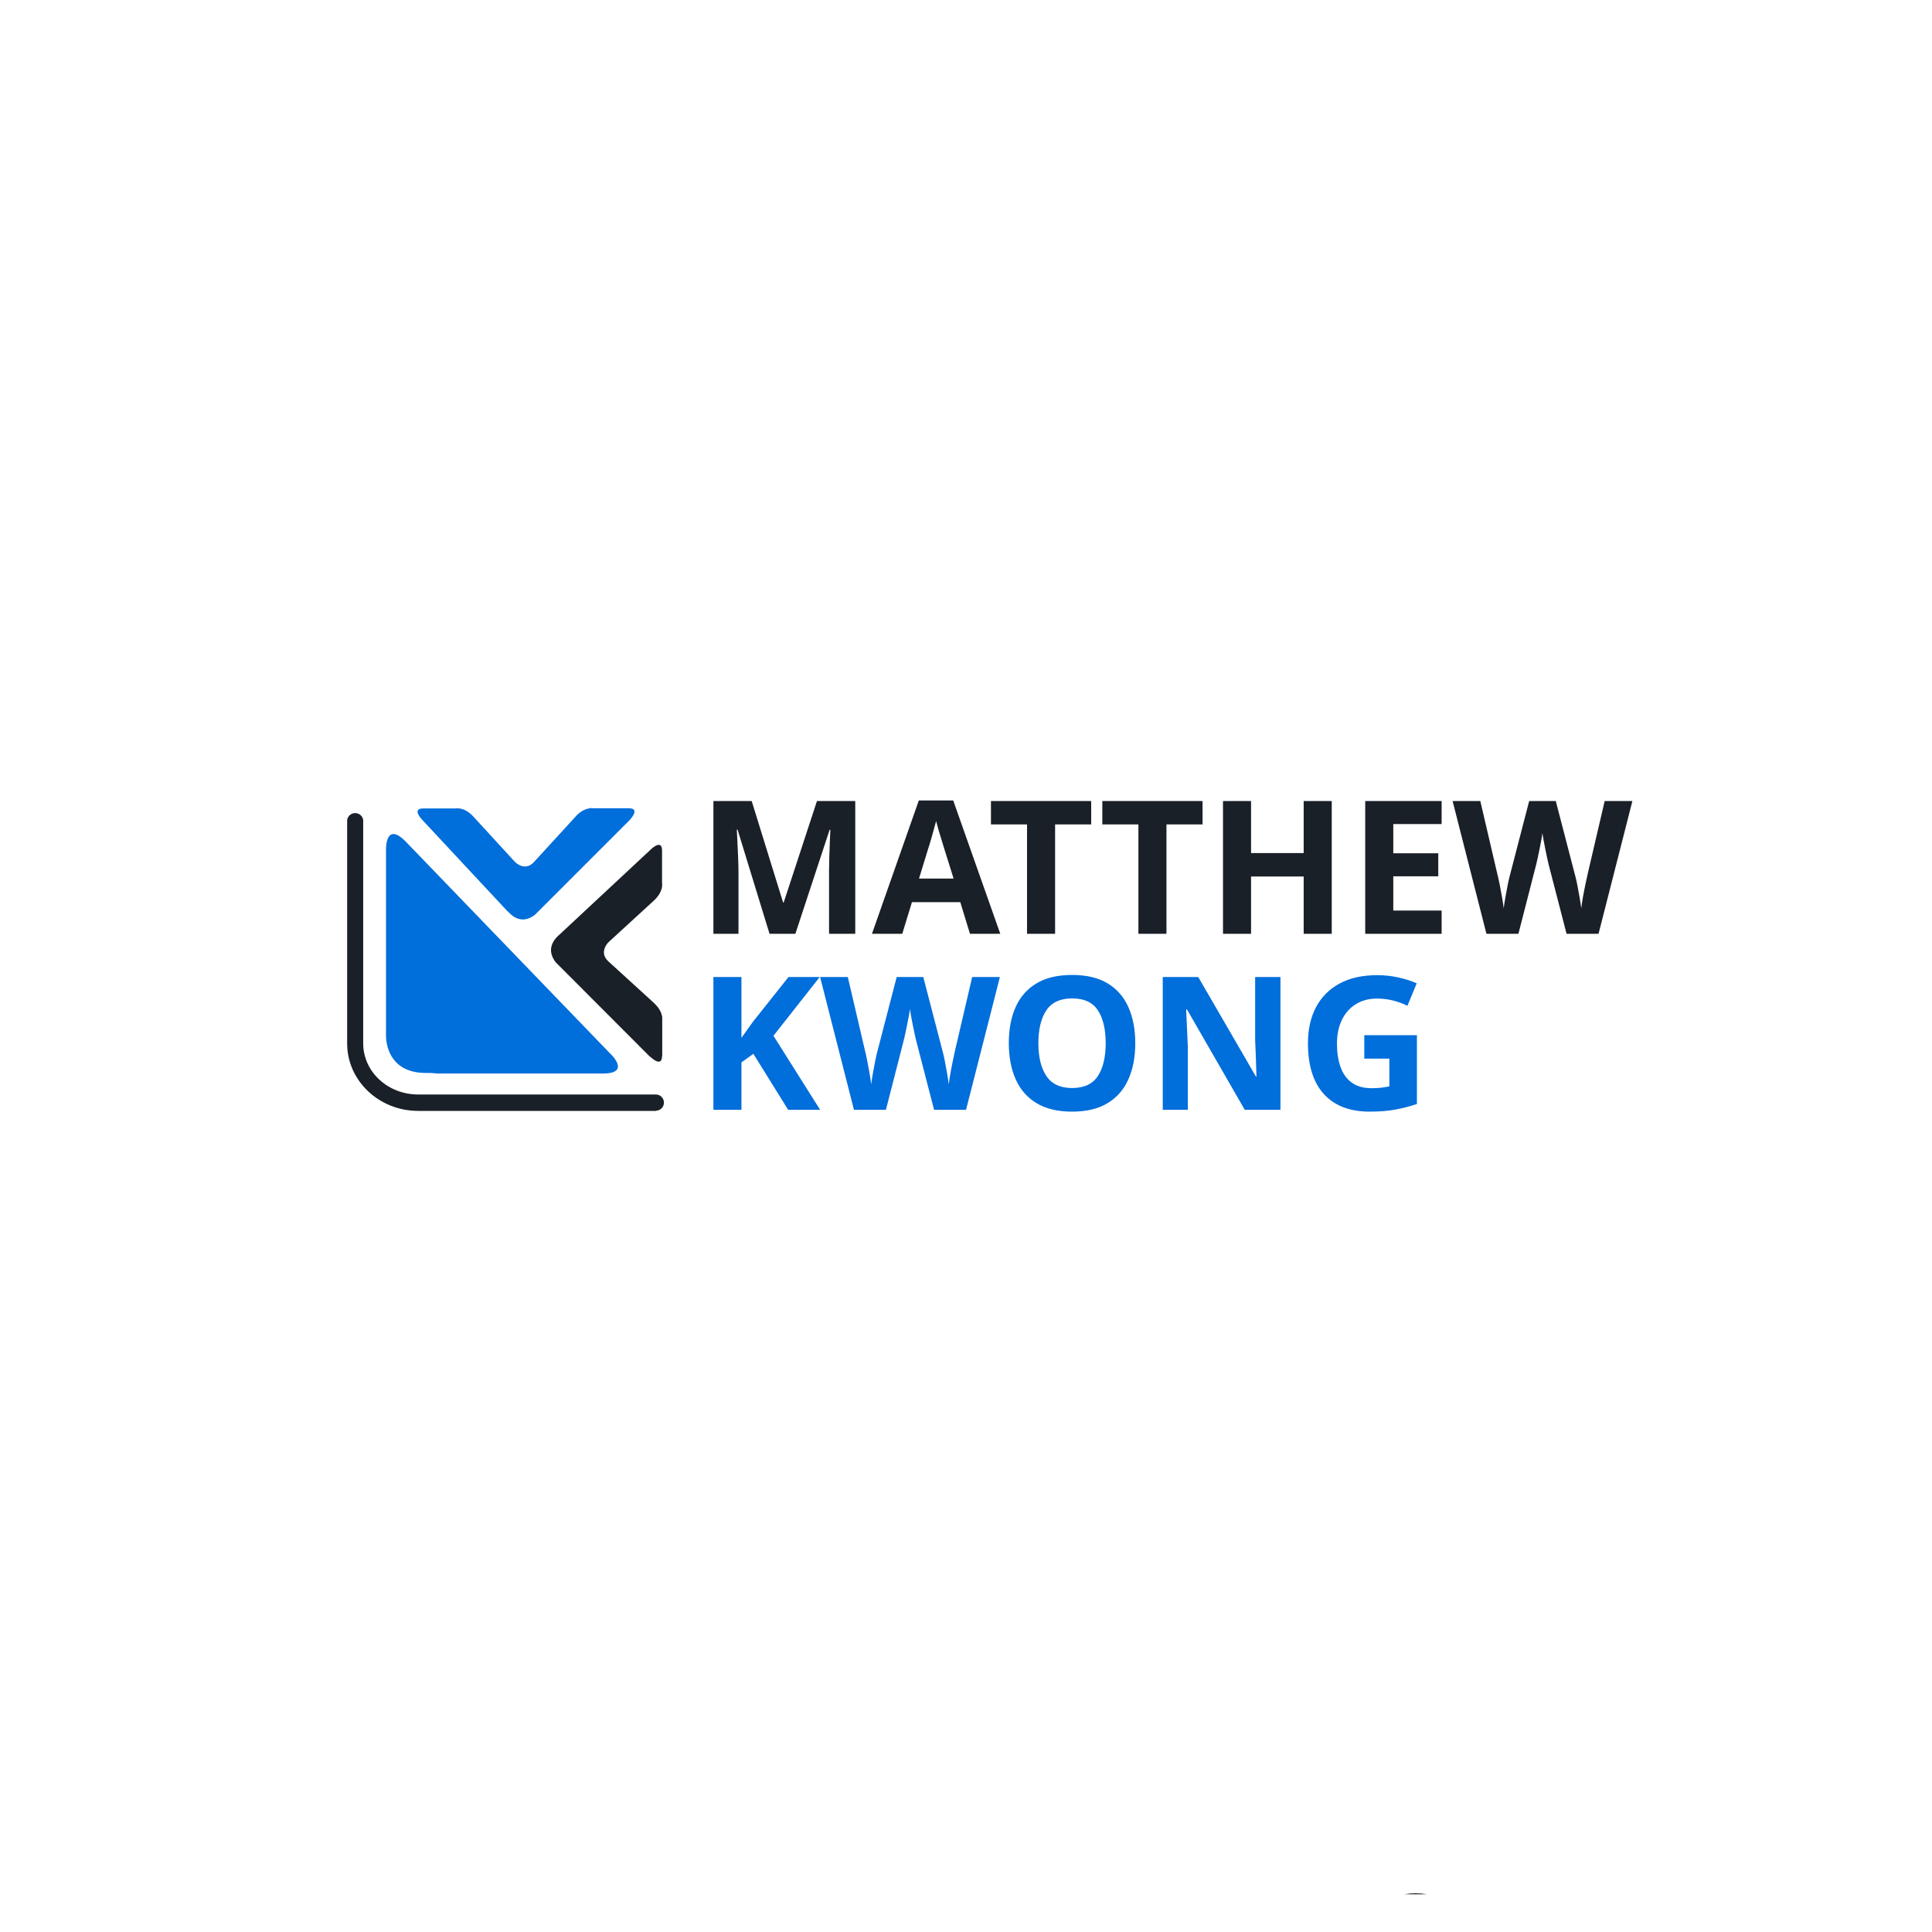
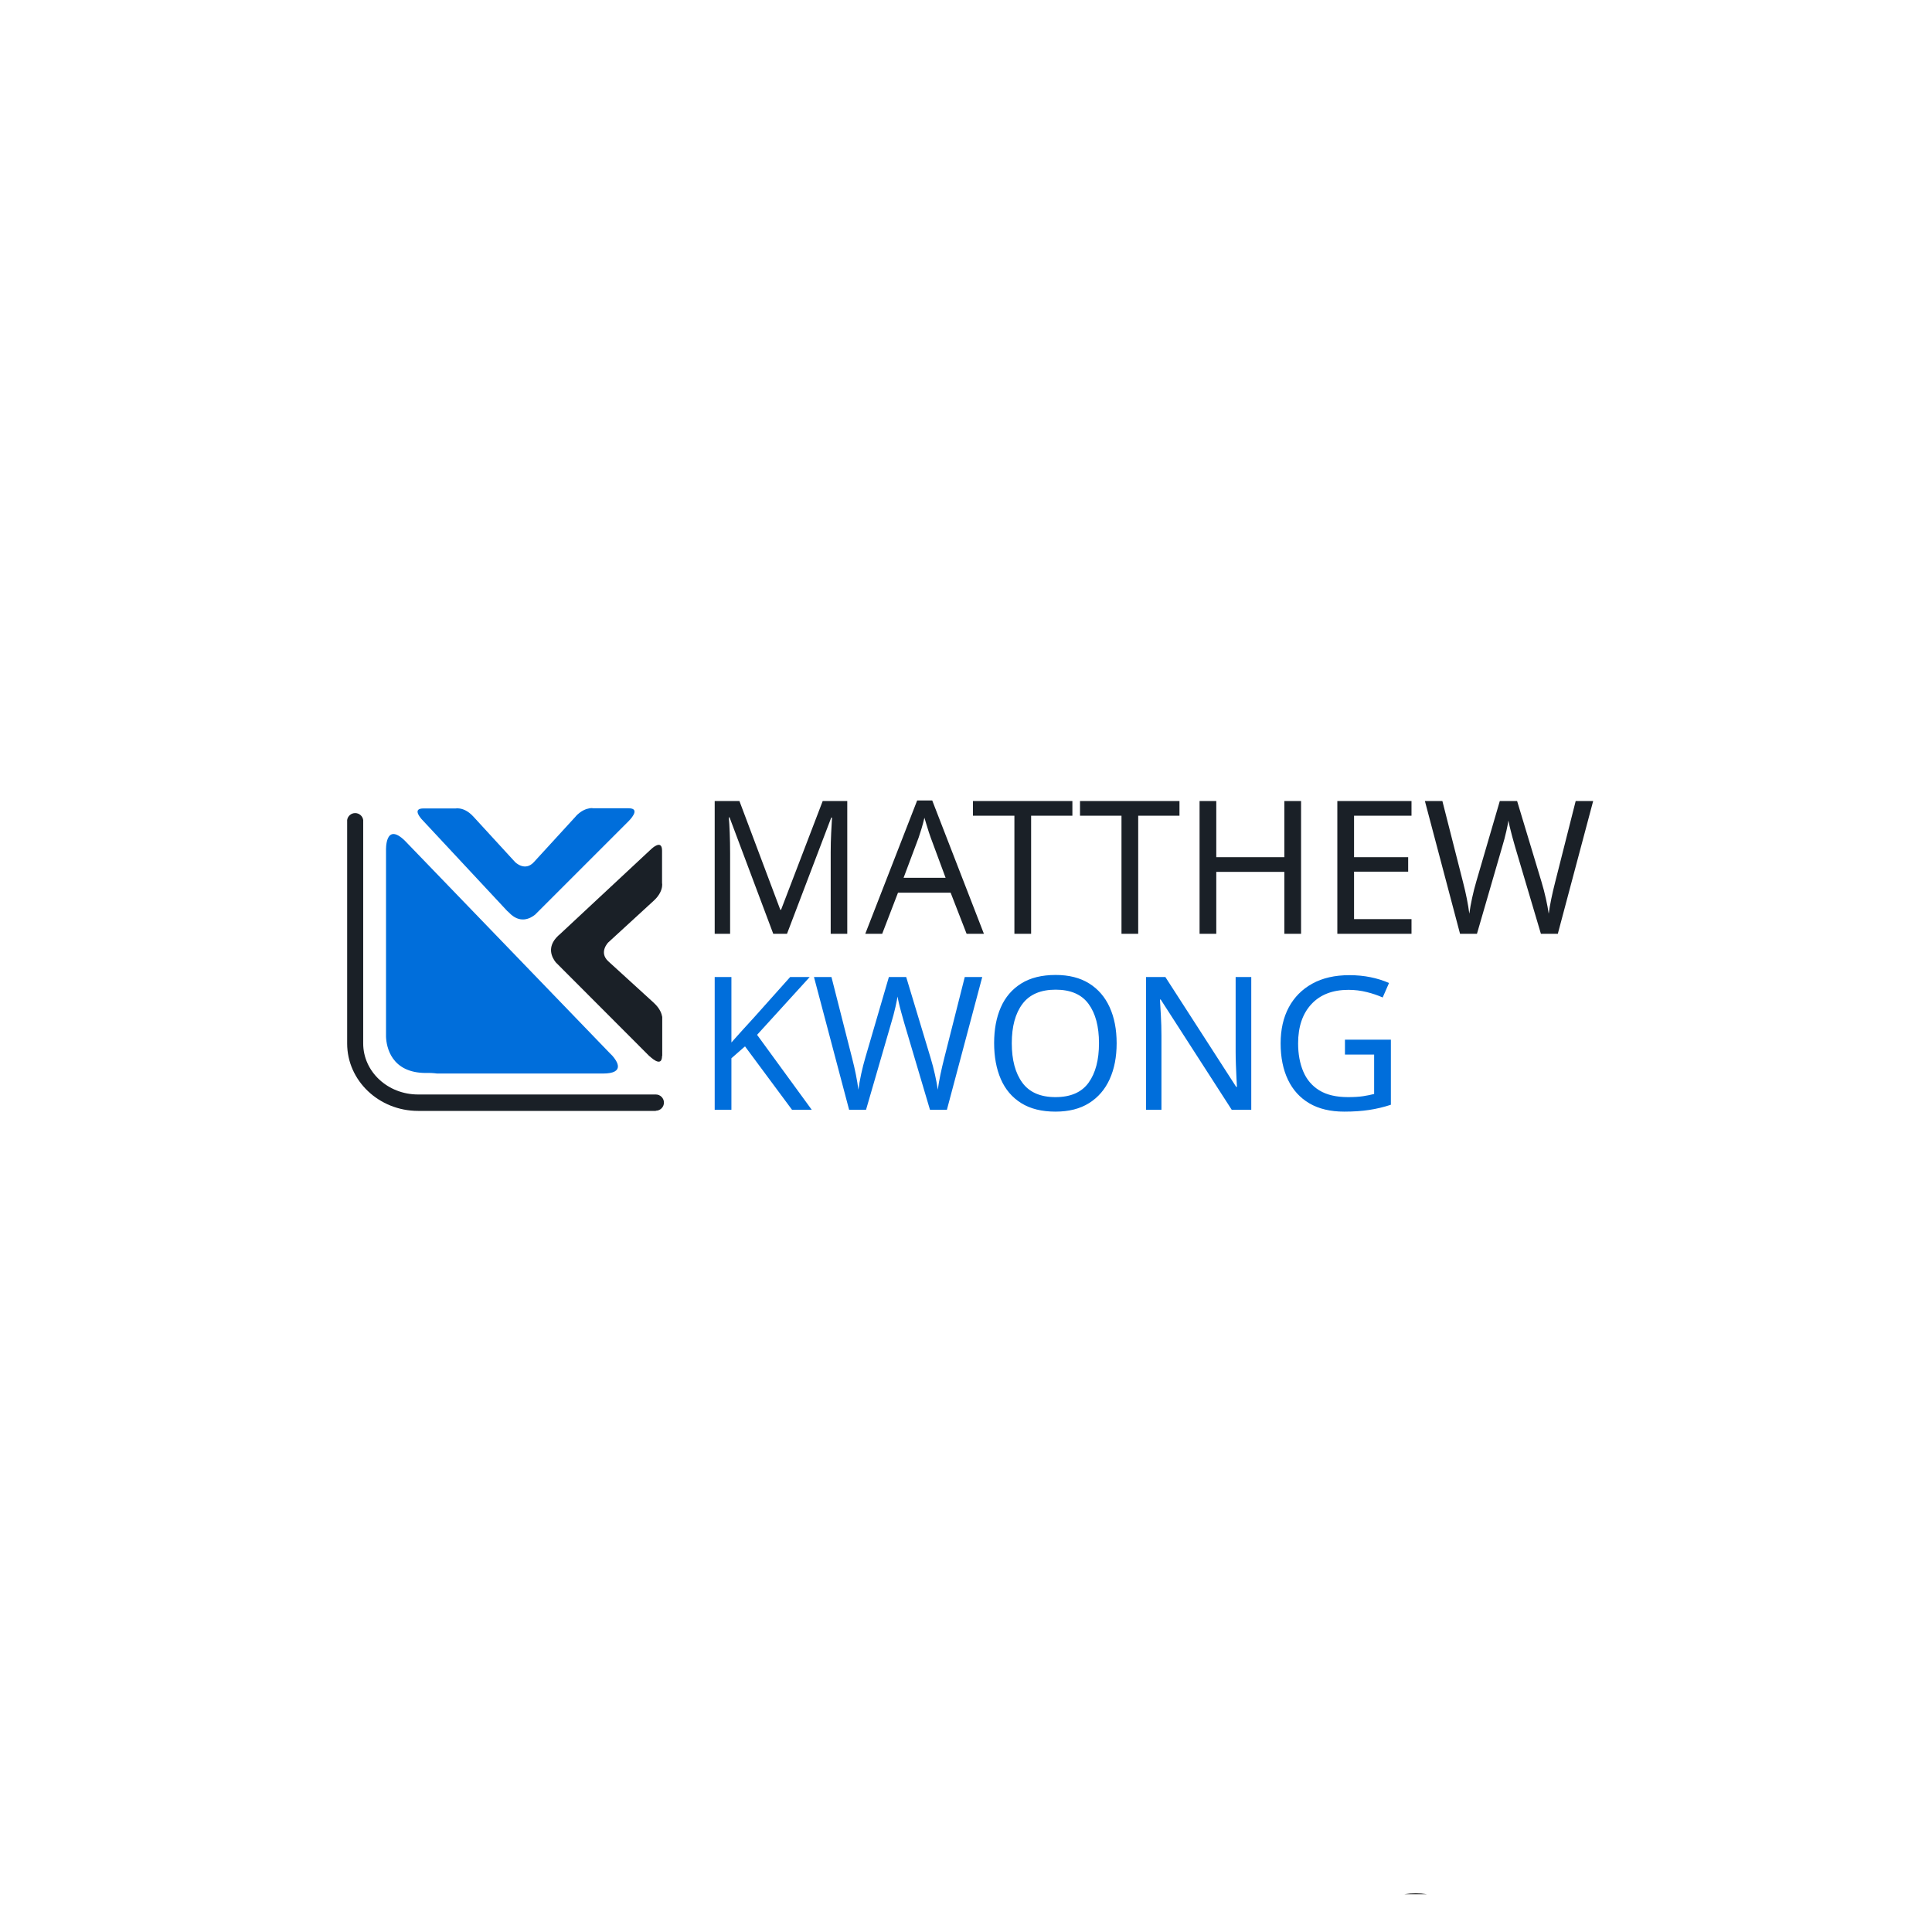
<svg xmlns="http://www.w3.org/2000/svg" viewBox="0 0 1024 1024">
  <defs>
    <style>
      .text {
        font-size: 98.54px;
-         font-family: Rubik;
-         font-weight: 700;
+         font-family: Rubik Medium;
      }

      .black {
        fill: #1a2027;
      }

      .blue {
        fill: #006edb;
      }
    </style>
  </defs>
  <path d="M744.44,1004h11.79A38,38,0,0,0,744.44,1004Z" />
  <text class="text black" transform="translate(369.24 494.92)">
    MATTHEW
    <tspan class="blue" x="0" y="93.28">
      KWONG
    </tspan>
  </text>
  <path class="black" d="M347.6 588.8h-126c-20.7 0-37.6-16-37.6-35.7V434.6a4.3 4.3 0 0 1 8.5 0V553c0 15 13 27.1 29.1 27.1h126a4.3 4.3 0 0 1 0 8.6Z" />
  <path class="a94b7b65-c16a-406a-a5d8-c84e1713073a" d="m323.4 558.3 1.1 1.2a18 18 0 0 0-1.1-1.2Z" />
  <path class="a94b7b65-c16a-406a-a5d8-c84e1713073a" d="m323.4 558.3 1.1 1.2a18 18 0 0 0-1.1-1.2Z" />
  <path class="blue" d="m324.5 559.5-1.2-1.2-108.8-112.8c-10.5-10.1-9.9 5.2-9.9 5.2v-.1 98.9c.2 5.3 2.7 19.2 21.2 19.2a34.3 34.3 0 0 1 5.9.3h87.8c12.2 0 7.5-6.7 5-9.5Z" />
  <path class="a94b7b65-c16a-406a-a5d8-c84e1713073a" d="M312.5 428.4h2a6.3 6.3 0 0 0-2 0Z" />
  <path class="blue" d="M333.2 428.4h-20.7c-1.8.3-4.5 1.2-7.4 4.3 0 .2-.2.3-.3.4L283 456.9c-4.8 5.3-10 0-10 0l-22.2-24.2c-2.9-3.1-5.6-4-7.4-4.2a6.3 6.3 0 0 0-2 0h-17c-5.2 0-2.6 3.7-1 5.6l45.4 48.7.8.7c5.9 6.4 11.5 3.3 14 1.3l50.5-50.5-.9.9s7-6.8 0-6.8Z" />
  <path class="black" d="M351 559.8V539c-.3-1.7-1.2-4.5-4.4-7.4l-.3-.3-23.9-21.8c-5.2-4.8 0-10 0-10l24.3-22.3c3-2.8 4-5.6 4.2-7.3a6.3 6.3 0 0 0 0-2v-17c0-5.2-3.7-2.7-5.6-1l-48.7 45.4-.8.7c-6.3 6-3.2 11.6-1.2 14.1l50.4 50.5-.9-1s6.8 7 6.8 0Z" />
</svg>
